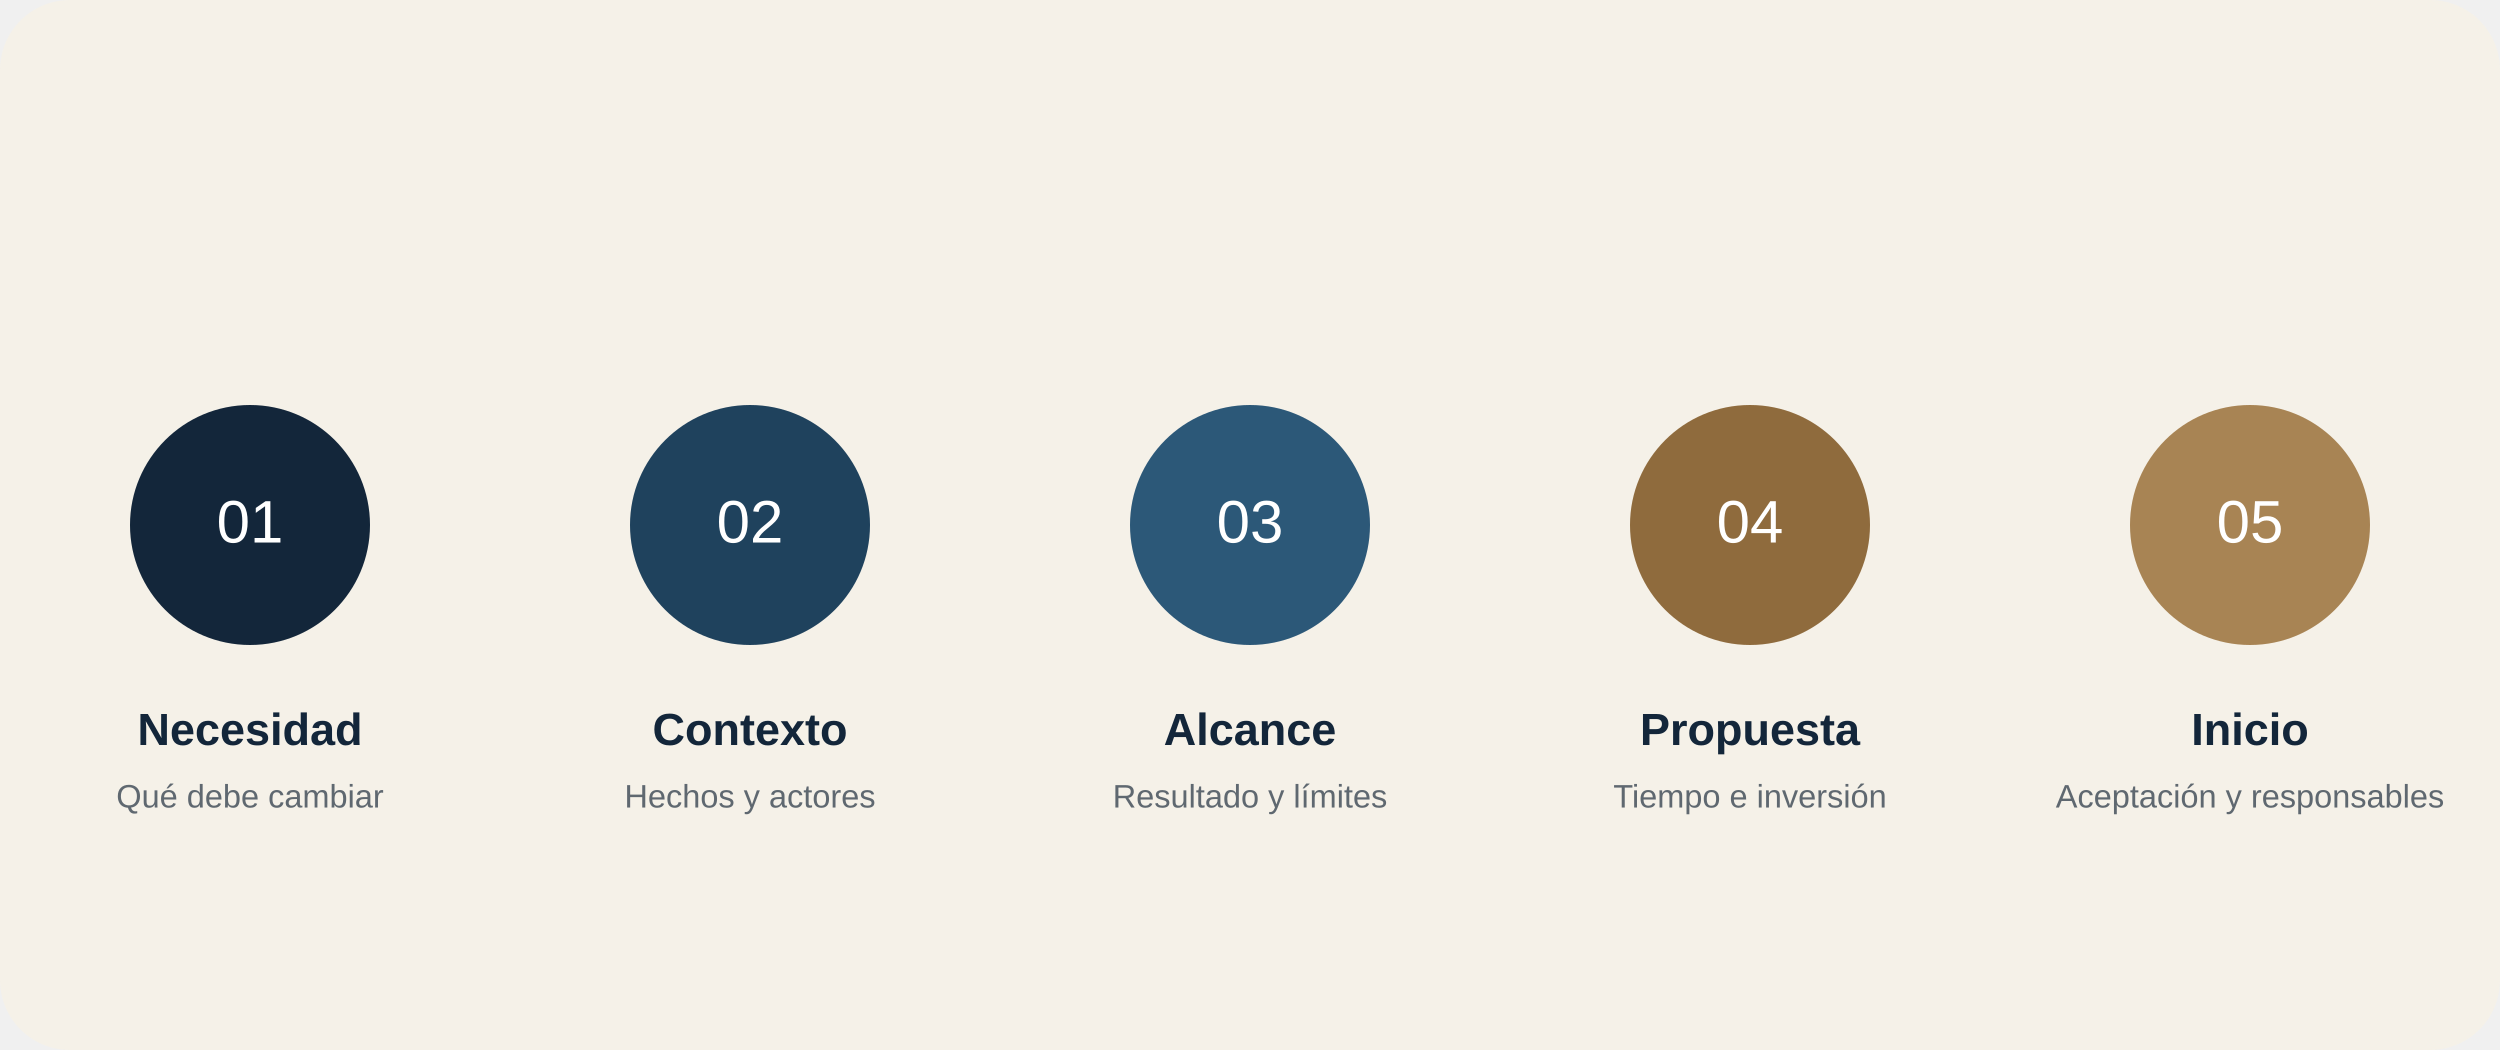
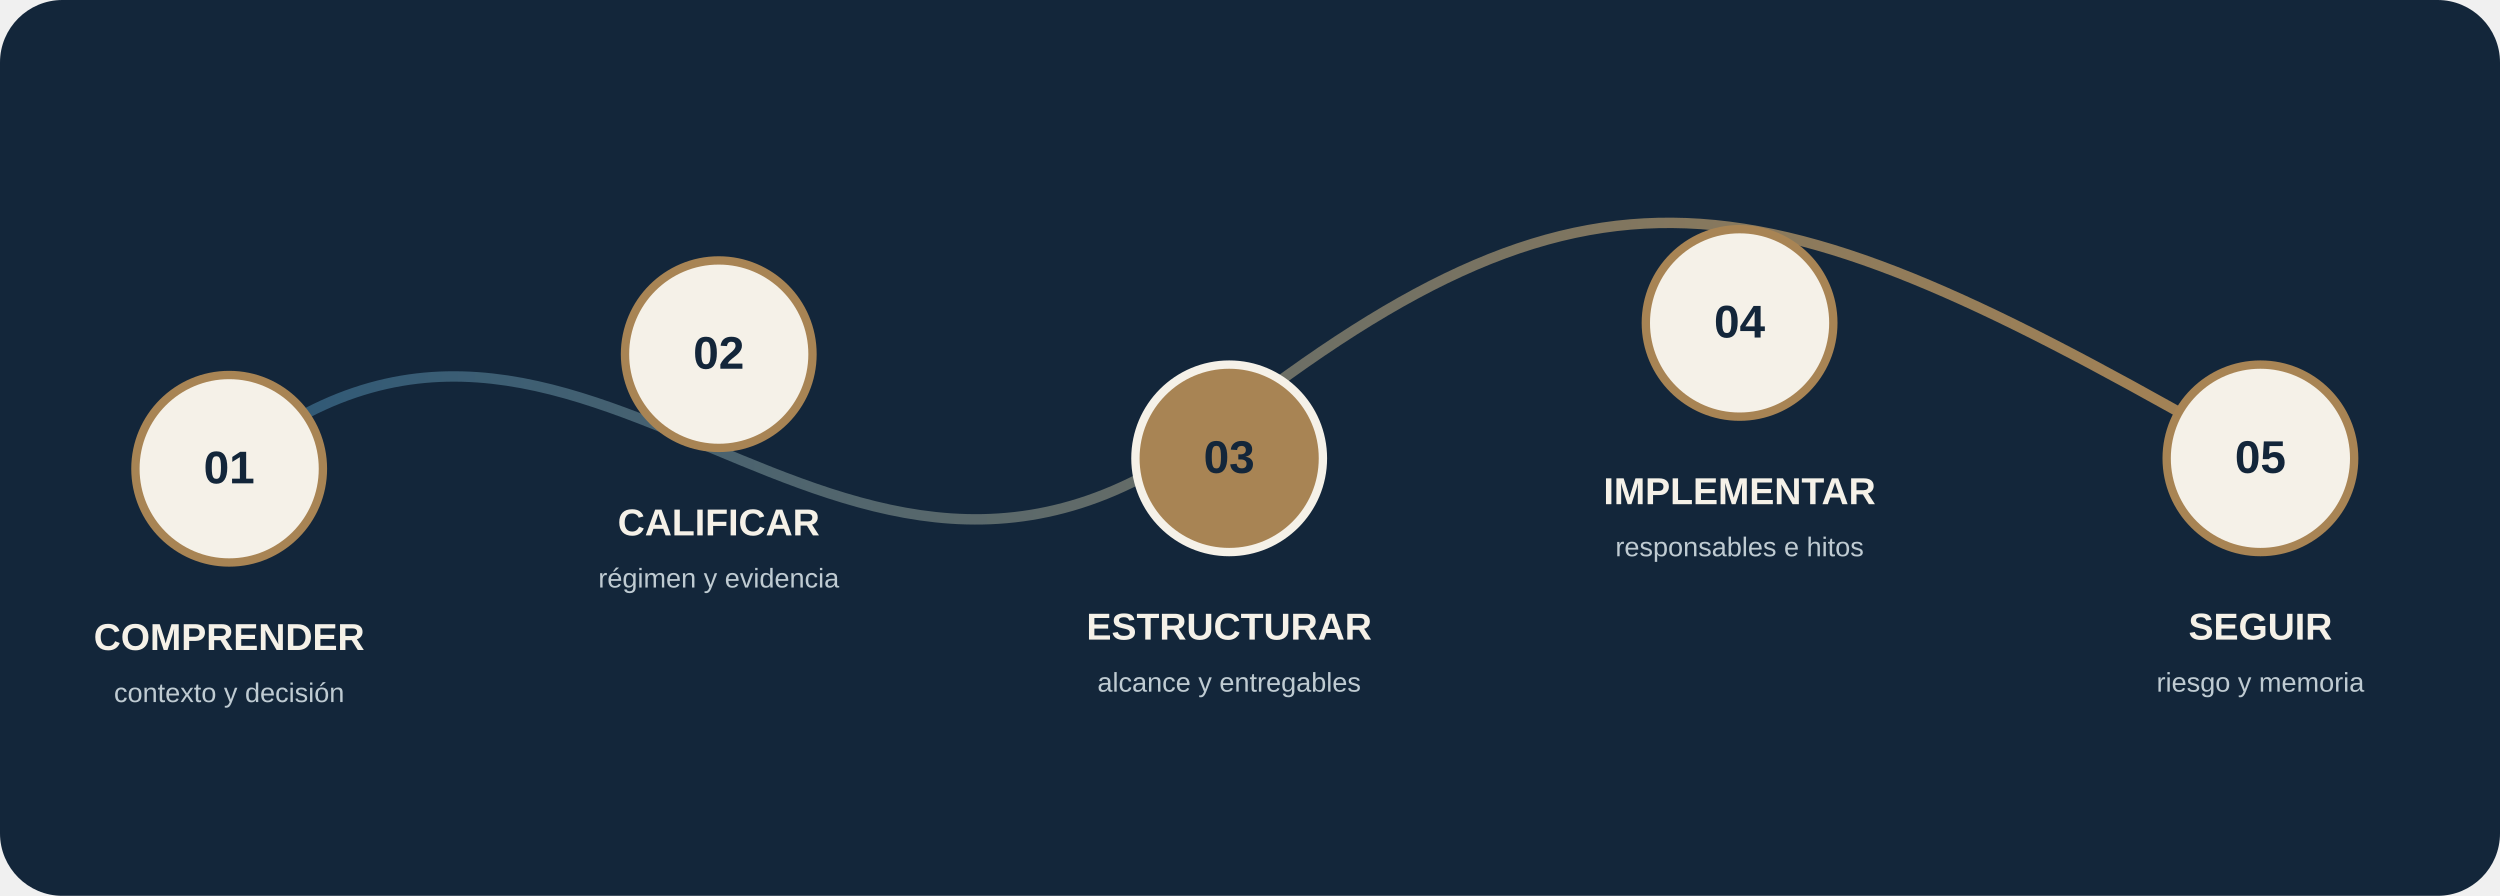
- <svg xmlns="http://www.w3.org/2000/svg" viewBox="0 0 1000 420" role="img" aria-labelledby="title desc">
+ <svg xmlns="http://www.w3.org/2000/svg" viewBox="0 0 1200 430" role="img" aria-labelledby="title desc">
  <defs>
-     <linearGradient id="line" x1="0" y1="0" x2="1" y2="0">
-       <stop stop-color="#2c5878" />
-       <stop offset="1" stop-color="#a88454" />
+     <linearGradient id="g" x1="0" y1="0" x2="1" y2="0">
+       <stop stop-color="#2C5878" />
+       <stop offset="1" stop-color="#A88454" />
    </linearGradient>
  </defs>
-   <rect width="1000" height="420" rx="28" fill="#f5f1e8" />
-   <path d="M94 210H906" stroke="url(#line)" stroke-width="6" stroke-linecap="round" />
-   <g font-family="Arial, sans-serif" text-anchor="middle">
-     <g transform="translate(100 210)">
-       <circle r="48" fill="#13263a" />
-       <text y="7" font-size="24" fill="#fff">01</text>
-       <text y="88" font-size="18" font-weight="700" fill="#13263a">Necesidad</text>
-       <text y="113" font-size="13" fill="#5f6870">Qué debe cambiar</text>
+   <rect width="1200" height="430" rx="30" fill="#13263A" />
+   <path d="M108 225C280 80 400 350 585 205S850 85 1085 220" fill="none" stroke="url(#g)" stroke-width="5" />
+   <g font-family="Arial, Helvetica, sans-serif" text-anchor="middle">
+     <g transform="translate(110 225)">
+       <circle r="45" fill="#F5F1E8" stroke="#A88454" stroke-width="4" />
+       <text y="7" fill="#13263A" font-size="22" font-weight="800">01</text>
+       <text y="87" fill="#F5F1E8" font-size="18" font-weight="800">COMPRENDER</text>
+       <text y="112" fill="#BFCBD2" font-size="13">contexto y decisión</text>
    </g>
-     <g transform="translate(300 210)">
-       <circle r="48" fill="#1f425d" />
-       <text y="7" font-size="24" fill="#fff">02</text>
-       <text y="88" font-size="18" font-weight="700" fill="#13263a">Contexto</text>
-       <text y="113" font-size="13" fill="#5f6870">Hechos y actores</text>
+     <g transform="translate(345 170)">
+       <circle r="45" fill="#F5F1E8" stroke="#A88454" stroke-width="4" />
+       <text y="7" fill="#13263A" font-size="22" font-weight="800">02</text>
+       <text y="87" fill="#F5F1E8" font-size="18" font-weight="800">CALIFICAR</text>
+       <text y="112" fill="#BFCBD2" font-size="13">régimen y evidencia</text>
    </g>
-     <g transform="translate(500 210)">
-       <circle r="48" fill="#2c5878" />
-       <text y="7" font-size="24" fill="#fff">03</text>
-       <text y="88" font-size="18" font-weight="700" fill="#13263a">Alcance</text>
-       <text y="113" font-size="13" fill="#5f6870">Resultado y límites</text>
+     <g transform="translate(590 220)">
+       <circle r="45" fill="#A88454" stroke="#F5F1E8" stroke-width="4" />
+       <text y="7" fill="#13263A" font-size="22" font-weight="800">03</text>
+       <text y="87" fill="#F5F1E8" font-size="18" font-weight="800">ESTRUCTURAR</text>
+       <text y="112" fill="#BFCBD2" font-size="13">alcance y entregables</text>
    </g>
-     <g transform="translate(700 210)">
-       <circle r="48" fill="#8f6b3d" />
-       <text y="7" font-size="24" fill="#fff">04</text>
-       <text y="88" font-size="18" font-weight="700" fill="#13263a">Propuesta</text>
-       <text y="113" font-size="13" fill="#5f6870">Tiempo e inversión</text>
+     <g transform="translate(835 155)">
+       <circle r="45" fill="#F5F1E8" stroke="#A88454" stroke-width="4" />
+       <text y="7" fill="#13263A" font-size="22" font-weight="800">04</text>
+       <text y="87" fill="#F5F1E8" font-size="18" font-weight="800">IMPLEMENTAR</text>
+       <text y="112" fill="#BFCBD2" font-size="13">responsables e hitos</text>
    </g>
-     <g transform="translate(900 210)">
-       <circle r="48" fill="#a88454" />
-       <text y="7" font-size="24" fill="#fff">05</text>
-       <text y="88" font-size="18" font-weight="700" fill="#13263a">Inicio</text>
-       <text y="113" font-size="13" fill="#5f6870">Aceptación y responsables</text>
+     <g transform="translate(1085 220)">
+       <circle r="45" fill="#F5F1E8" stroke="#A88454" stroke-width="4" />
+       <text y="7" fill="#13263A" font-size="22" font-weight="800">05</text>
+       <text y="87" fill="#F5F1E8" font-size="18" font-weight="800">SEGUIR</text>
+       <text y="112" fill="#BFCBD2" font-size="13">riesgo y memoria</text>
    </g>
  </g>
</svg>
